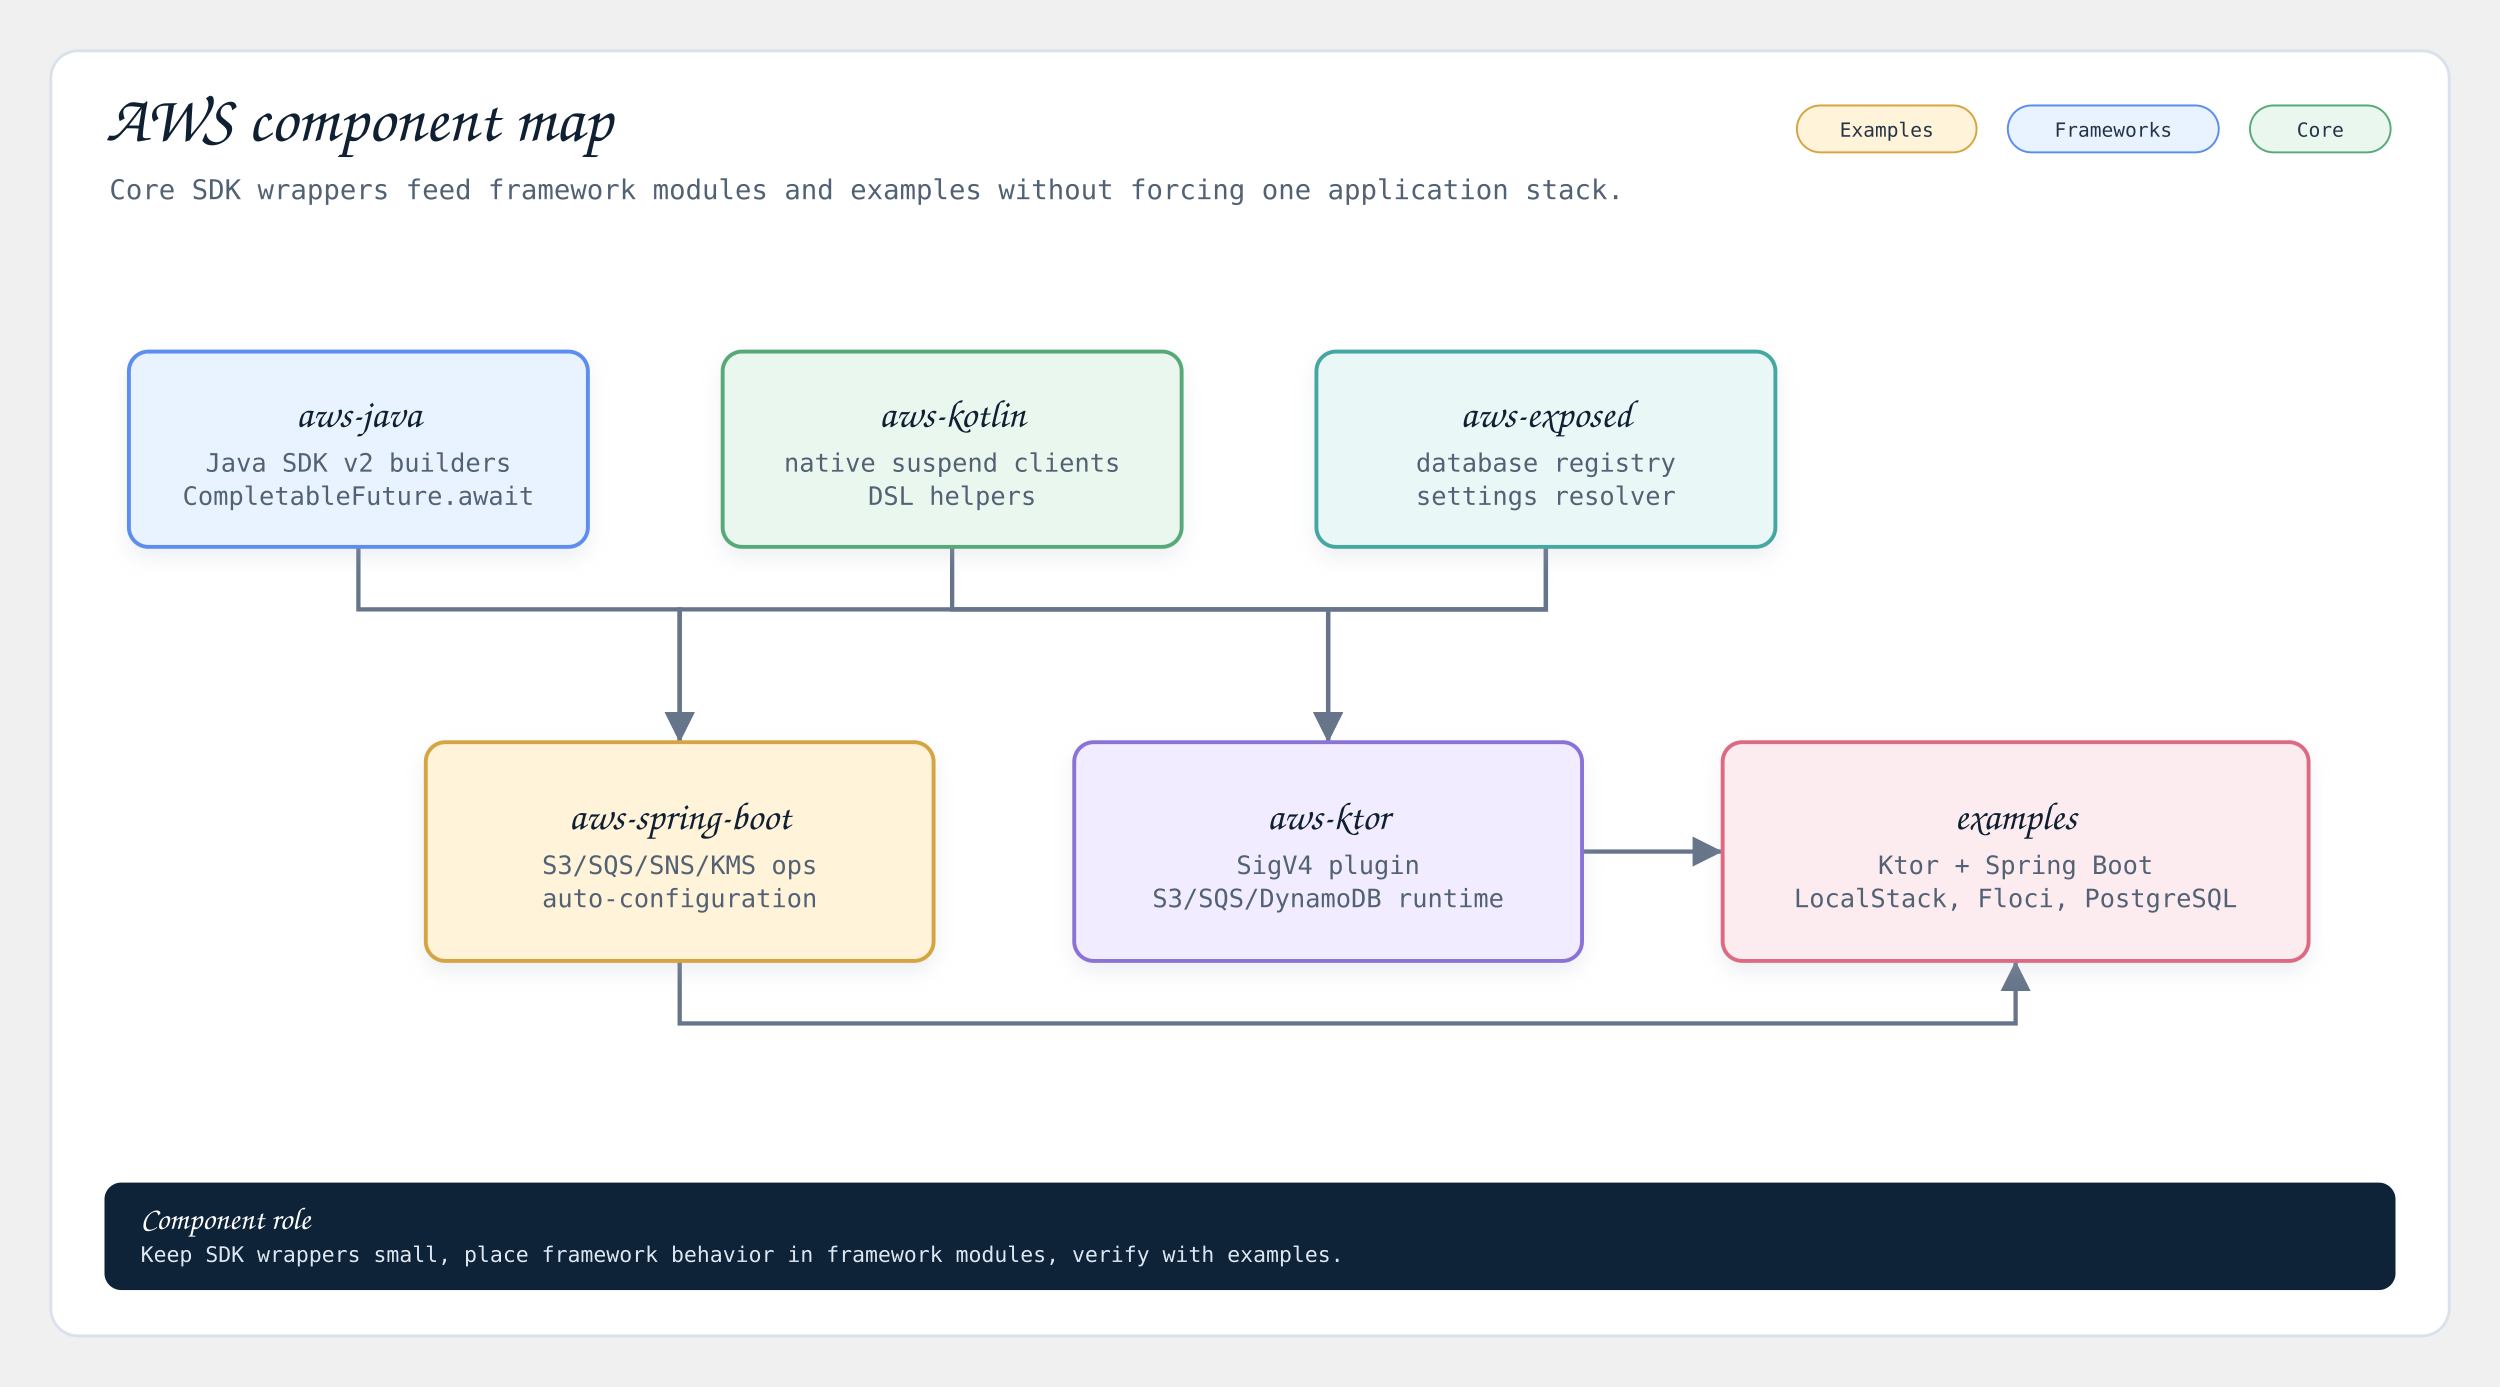
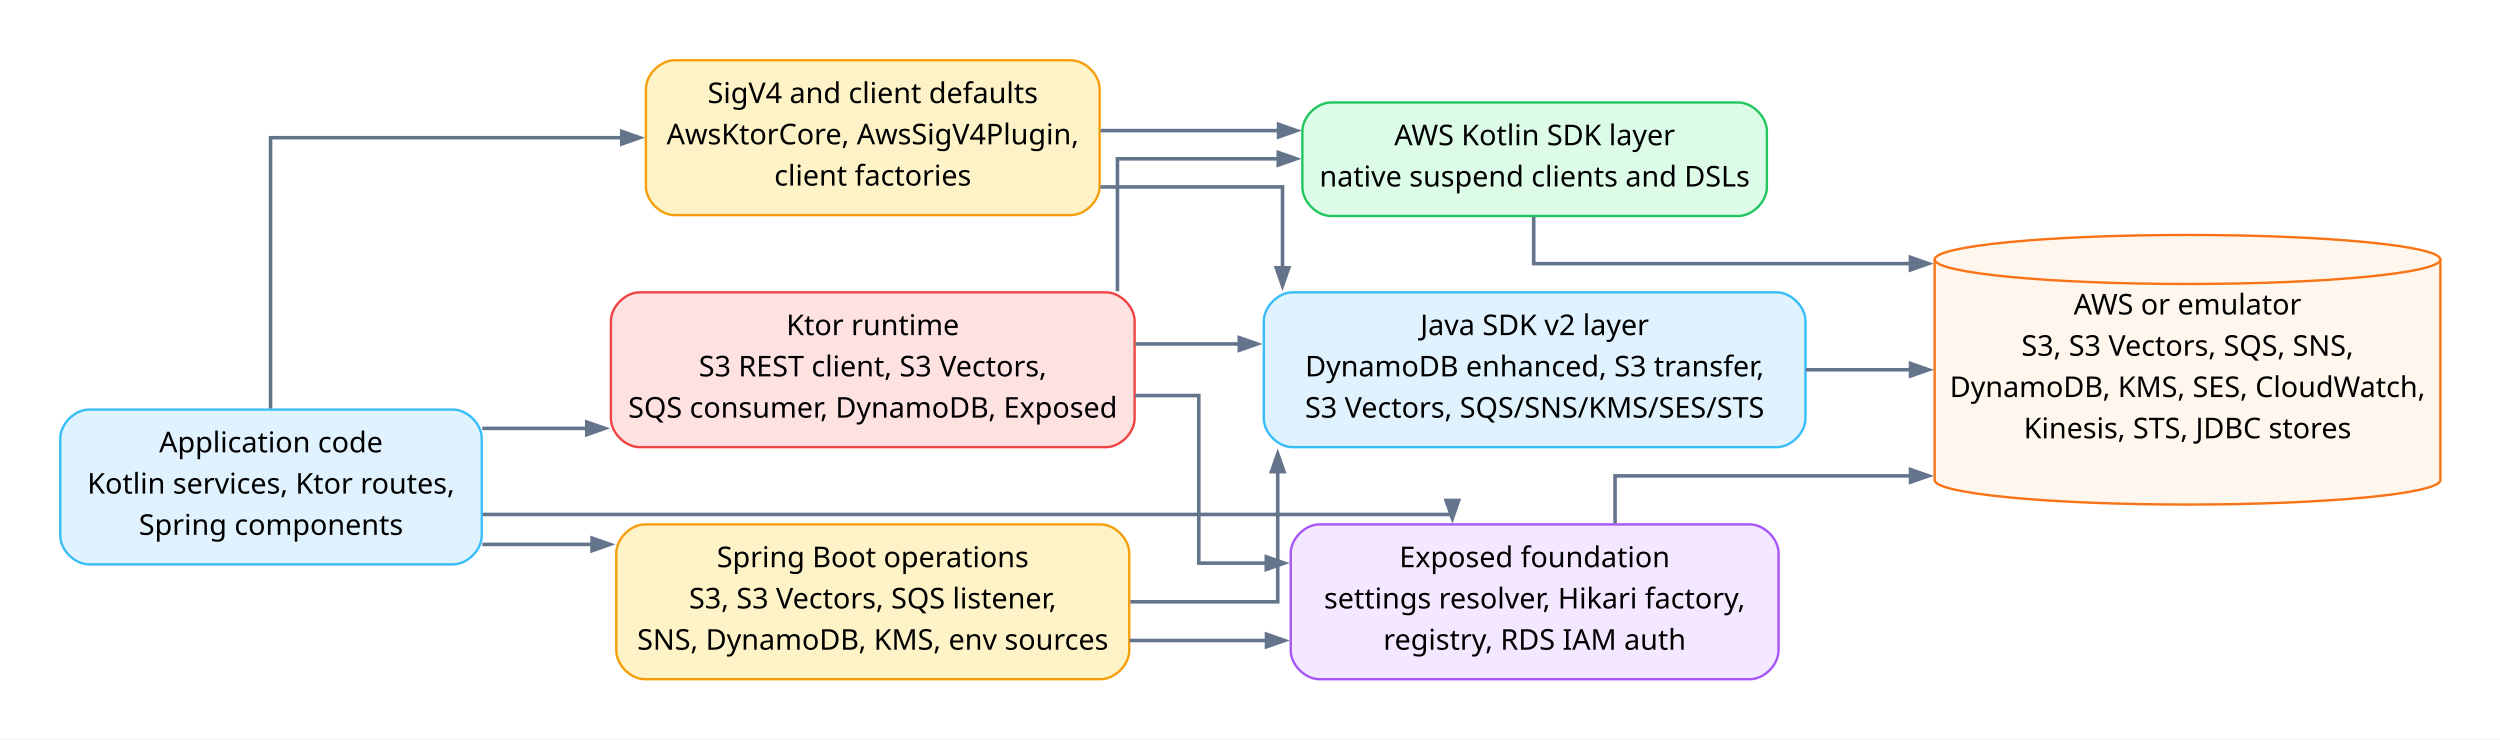
- <svg xmlns="http://www.w3.org/2000/svg" width="1280" height="710" viewBox="0 0 1280 710" role="img" aria-label="AWS component map">
-   <defs>
-     <marker id="arrow" markerWidth="9" markerHeight="9" refX="8" refY="4.5" orient="auto" markerUnits="strokeWidth">
-       <path d="M1,1 L8,4.5 L1,8 Z" fill="#66758A" />
-     </marker>
-     <filter id="shadow" x="-10%" y="-10%" width="120%" height="130%">
-       <feDropShadow dx="0" dy="5" stdDeviation="5" flood-color="#AAB7C6" flood-opacity="0.20" />
-     </filter>
-   </defs>
-   <style>
-   svg{background:#F5F7FA}
-   .frame{fill:#FFFFFF;stroke:#D9E2EC;stroke-width:1.5}
-   .title{font-family:"Architects Daughter","Comic Sans MS",cursive;font-size:34px;fill:#102033}
-   .subtitle,.detail,.footer-detail{font-family:"Comic Mono","SFMono-Regular",Menlo,monospace;fill:#526274}
-   .subtitle{font-size:14px}
-   .card-title{font-family:"Architects Daughter","Comic Sans MS",cursive;font-size:20px;fill:#102033}
-   .detail{font-size:13px}
-   .chip{font-family:"Comic Mono","SFMono-Regular",Menlo,monospace;font-size:10px;fill:#243447}
-   .card{stroke-width:2;filter:url(#shadow)}
-   .edge{fill:none;stroke-width:2.2;marker-end:url(#arrow)}
-   .edge-label{font-family:"Comic Mono","SFMono-Regular",Menlo,monospace;font-size:11px;fill:#344456}
-   .label-bg{fill:#FFFFFF;stroke:#D9E2EC}
-   .footer{fill:#0E2238;stroke:#0E2238}
-   .footer-title{font-family:"Architects Daughter","Comic Sans MS",cursive;font-size:16px;fill:#FFFFFF}
-   .footer-detail{font-size:11px;fill:#DDE7F2}
- </style>
-   <rect x="26" y="26" width="1228" height="658" rx="14" class="frame" />
-   <text class="title" x="54" y="72">AWS component map</text>
-   <text class="subtitle" x="56" y="102">Core SDK wrappers feed framework modules and examples without forcing one application stack.</text>
-   <g>
-     <rect x="1152" y="54" width="72" height="24" rx="12" fill="#EAF7EF" stroke="#58A978" />
-     <text class="chip" x="1188" y="70" text-anchor="middle">Core</text>
-   </g>
-   <g>
-     <rect x="1028" y="54" width="108" height="24" rx="12" fill="#E8F3FF" stroke="#5B8DEF" />
-     <text class="chip" x="1082" y="70" text-anchor="middle">Frameworks</text>
-   </g>
-   <g>
-     <rect x="920" y="54" width="92" height="24" rx="12" fill="#FFF3D9" stroke="#D6A441" />
-     <text class="chip" x="966" y="70" text-anchor="middle">Examples</text>
-   </g>
-   <g>
-     <g>
-       <path class="edge" d="M183.5 280 L183.5 312 L348 312 L348 380" stroke="#66758A" />
+ <svg xmlns="http://www.w3.org/2000/svg" width="1045pt" height="309pt" viewBox="0.00 0.00 1045.00 309.00">
+   <g id="graph0" class="graph" transform="scale(1 1) rotate(0) translate(25.2 283.91)">
+     <polygon fill="#ffffff" stroke="none" points="-25.2,25.2 -25.2,-283.91 1020.09,-283.91 1020.09,25.2 -25.2,25.2" />
+     <g id="node1" class="node">
+       <path fill="#e0f2fe" stroke="#38bdf8" d="M164.16,-112.71C164.16,-112.71 12,-112.71 12,-112.71 6,-112.71 0,-106.71 0,-100.71 0,-100.71 0,-60 0,-60 0,-54 6,-48 12,-48 12,-48 164.16,-48 164.16,-48 170.16,-48 176.16,-54 176.16,-60 176.16,-60 176.16,-100.71 176.16,-100.71 176.16,-106.71 170.16,-112.71 164.16,-112.71" />
+       <text xml:space="preserve" text-anchor="middle" x="88.08" y="-94.83" font-family="Architects Daughter" font-size="12.00">Application code</text>
+       <text xml:space="preserve" text-anchor="middle" x="88.08" y="-77.58" font-family="Architects Daughter" font-size="12.00">Kotlin services, Ktor routes,</text>
+       <text xml:space="preserve" text-anchor="middle" x="88.08" y="-60.33" font-family="Architects Daughter" font-size="12.00">Spring components</text>
    </g>
-     <g>
-       <path class="edge" d="M487.5 280 L487.5 312 L680 312 L680 380" stroke="#66758A" />
+     <g id="node2" class="node">
+       <path fill="#fef3c7" stroke="#f59e0b" d="M422.44,-258.71C422.44,-258.71 256.79,-258.71 256.79,-258.71 250.79,-258.71 244.79,-252.71 244.79,-246.71 244.79,-246.71 244.79,-206 244.79,-206 244.79,-200 250.79,-194 256.79,-194 256.79,-194 422.44,-194 422.44,-194 428.44,-194 434.44,-200 434.44,-206 434.44,-206 434.44,-246.71 434.44,-246.71 434.44,-252.71 428.44,-258.71 422.44,-258.71" />
+       <text xml:space="preserve" text-anchor="middle" x="339.62" y="-240.83" font-family="Architects Daughter" font-size="12.00">SigV4 and client defaults</text>
+       <text xml:space="preserve" text-anchor="middle" x="339.62" y="-223.58" font-family="Architects Daughter" font-size="12.00">AwsKtorCore, AwsSigV4Plugin,</text>
+       <text xml:space="preserve" text-anchor="middle" x="339.62" y="-206.33" font-family="Architects Daughter" font-size="12.00">client factories</text>
    </g>
-     <g>
-       <path class="edge" d="M791.5 280 L791.5 312 L348 312 L348 380" stroke="#66758A" />
+     <g id="edge1" class="edge">
+       <path fill="none" stroke="#64748b" stroke-width="1.5" d="M87.89,-113.12C87.89,-156.17 87.89,-226.35 87.89,-226.35 87.89,-226.35 234.68,-226.35 234.68,-226.35" />
+       <polygon fill="#64748b" stroke="#64748b" stroke-width="1.5" points="234.68,-228.98 242.18,-226.36 234.68,-223.73 234.68,-228.98" />
    </g>
-     <g>
-       <path class="edge" d="M791.5 280 L791.5 312 L680 312 L680 380" stroke="#66758A" />
+     <g id="node5" class="node">
+       <path fill="#f3e8ff" stroke="#a855f7" d="M706.23,-64.71C706.23,-64.71 526.32,-64.71 526.32,-64.71 520.32,-64.71 514.32,-58.71 514.32,-52.71 514.32,-52.71 514.32,-12 514.32,-12 514.32,-6 520.32,0 526.32,0 526.32,0 706.23,0 706.23,0 712.23,0 718.23,-6 718.23,-12 718.23,-12 718.23,-52.71 718.23,-52.71 718.23,-58.71 712.23,-64.71 706.23,-64.71" />
+       <text xml:space="preserve" text-anchor="middle" x="616.28" y="-46.83" font-family="Architects Daughter" font-size="12.00">Exposed foundation</text>
+       <text xml:space="preserve" text-anchor="middle" x="616.28" y="-29.58" font-family="Architects Daughter" font-size="12.00">settings resolver, Hikari factory,</text>
+       <text xml:space="preserve" text-anchor="middle" x="616.28" y="-12.33" font-family="Architects Daughter" font-size="12.00">registry, RDS IAM auth</text>
    </g>
-     <g>
-       <path class="edge" d="M348 492 L348 524 L1032 524 L1032 492" stroke="#66758A" />
+     <g id="edge4" class="edge">
+       <path fill="none" stroke="#64748b" stroke-width="1.5" d="M176.65,-68.86C318.75,-68.86 581.89,-68.86 581.89,-68.86 581.89,-68.86 581.89,-68.47 581.89,-68.47" />
+       <polygon fill="#64748b" stroke="#64748b" stroke-width="1.5" points="584.52,-74.72 581.89,-67.22 579.27,-74.72 584.52,-74.72" />
    </g>
-     <g>
-       <path class="edge" d="M810 436 L842 436 L842 436 L882 436" stroke="#66758A" />
+     <g id="node6" class="node">
+       <path fill="#fef3c7" stroke="#f59e0b" d="M434.82,-64.71C434.82,-64.71 244.41,-64.71 244.41,-64.71 238.41,-64.71 232.41,-58.71 232.41,-52.71 232.41,-52.71 232.41,-12 232.41,-12 232.41,-6 238.41,0 244.41,0 244.41,0 434.82,0 434.82,0 440.82,0 446.82,-6 446.82,-12 446.82,-12 446.82,-52.71 446.82,-52.71 446.82,-58.71 440.82,-64.71 434.82,-64.71" />
+       <text xml:space="preserve" text-anchor="middle" x="339.62" y="-46.83" font-family="Architects Daughter" font-size="12.00">Spring Boot operations</text>
+       <text xml:space="preserve" text-anchor="middle" x="339.62" y="-29.58" font-family="Architects Daughter" font-size="12.00">S3, S3 Vectors, SQS listener,</text>
+       <text xml:space="preserve" text-anchor="middle" x="339.62" y="-12.33" font-family="Architects Daughter" font-size="12.00">SNS, DynamoDB, KMS, env sources</text>
+     </g>
+     <g id="edge2" class="edge">
+       <path fill="none" stroke="#64748b" stroke-width="1.5" d="M176.41,-56.35C176.41,-56.35 222.28,-56.35 222.28,-56.35" />
+       <polygon fill="#64748b" stroke="#64748b" stroke-width="1.5" points="222.28,-58.98 229.78,-56.36 222.28,-53.73 222.28,-58.98" />
+     </g>
+     <g id="node7" class="node">
+       <path fill="#fee2e2" stroke="#ef4444" d="M437.07,-161.71C437.07,-161.71 242.16,-161.71 242.16,-161.71 236.16,-161.71 230.16,-155.71 230.16,-149.71 230.16,-149.71 230.16,-109 230.16,-109 230.16,-103 236.16,-97 242.16,-97 242.16,-97 437.07,-97 437.07,-97 443.07,-97 449.07,-103 449.07,-109 449.07,-109 449.07,-149.71 449.07,-149.71 449.07,-155.71 443.07,-161.71 437.07,-161.71" />
+       <text xml:space="preserve" text-anchor="middle" x="339.62" y="-143.83" font-family="Architects Daughter" font-size="12.00">Ktor runtime</text>
+       <text xml:space="preserve" text-anchor="middle" x="339.62" y="-126.58" font-family="Architects Daughter" font-size="12.00">S3 REST client, S3 Vectors,</text>
+       <text xml:space="preserve" text-anchor="middle" x="339.62" y="-109.33" font-family="Architects Daughter" font-size="12.00">SQS consumer, DynamoDB, Exposed</text>
+     </g>
+     <g id="edge3" class="edge">
+       <path fill="none" stroke="#64748b" stroke-width="1.5" d="M176.41,-104.85C176.41,-104.85 220.08,-104.85 220.08,-104.85" />
+       <polygon fill="#64748b" stroke="#64748b" stroke-width="1.5" points="220.08,-107.48 227.58,-104.86 220.08,-102.23 220.08,-107.48" />
+     </g>
+     <g id="node3" class="node">
+       <path fill="#e0f2fe" stroke="#38bdf8" d="M717.48,-161.71C717.48,-161.71 515.07,-161.71 515.07,-161.71 509.07,-161.71 503.07,-155.71 503.07,-149.71 503.07,-149.71 503.07,-109 503.07,-109 503.07,-103 509.07,-97 515.07,-97 515.07,-97 717.48,-97 717.48,-97 723.48,-97 729.48,-103 729.48,-109 729.48,-109 729.48,-149.71 729.48,-149.71 729.48,-155.71 723.48,-161.71 717.48,-161.71" />
+       <text xml:space="preserve" text-anchor="middle" x="616.28" y="-143.83" font-family="Architects Daughter" font-size="12.00">Java SDK v2 layer</text>
+       <text xml:space="preserve" text-anchor="middle" x="616.28" y="-126.58" font-family="Architects Daughter" font-size="12.00">DynamoDB enhanced, S3 transfer,</text>
+       <text xml:space="preserve" text-anchor="middle" x="616.28" y="-109.33" font-family="Architects Daughter" font-size="12.00">S3 Vectors, SQS/SNS/KMS/SES/STS</text>
+     </g>
+     <g id="edge5" class="edge">
+       <path fill="none" stroke="#64748b" stroke-width="1.5" d="M434.77,-205.77C474.19,-205.77 510.89,-205.77 510.89,-205.77 510.89,-205.77 510.89,-171.98 510.89,-171.98" />
+       <polygon fill="#64748b" stroke="#64748b" stroke-width="1.5" points="513.52,-171.98 510.89,-164.48 508.27,-171.98 513.52,-171.98" />
+     </g>
+     <g id="node4" class="node">
+       <path fill="#dcfce7" stroke="#22c55e" d="M701.36,-241.08C701.36,-241.08 531.2,-241.08 531.2,-241.08 525.2,-241.08 519.2,-235.08 519.2,-229.08 519.2,-229.08 519.2,-205.62 519.2,-205.62 519.2,-199.62 525.2,-193.62 531.2,-193.62 531.2,-193.62 701.36,-193.62 701.36,-193.62 707.36,-193.62 713.36,-199.62 713.36,-205.62 713.36,-205.62 713.36,-229.08 713.36,-229.08 713.36,-235.08 707.36,-241.08 701.36,-241.08" />
+       <text xml:space="preserve" text-anchor="middle" x="616.28" y="-223.2" font-family="Architects Daughter" font-size="12.00">AWS Kotlin SDK layer</text>
+       <text xml:space="preserve" text-anchor="middle" x="616.28" y="-205.95" font-family="Architects Daughter" font-size="12.00">native suspend clients and DSLs</text>
+     </g>
+     <g id="edge6" class="edge">
+       <path fill="none" stroke="#64748b" stroke-width="1.5" d="M434.83,-229.31C434.83,-229.31 509.24,-229.31 509.24,-229.31" />
+       <polygon fill="#64748b" stroke="#64748b" stroke-width="1.5" points="509.24,-231.94 516.74,-229.31 509.24,-226.69 509.24,-231.94" />
+     </g>
+     <g id="node8" class="node">
+       <path fill="#fff7ed" stroke="#f97316" d="M994.89,-175.46C994.89,-181.11 947.51,-185.7 889.19,-185.7 830.86,-185.7 783.48,-181.11 783.48,-175.46 783.48,-175.46 783.48,-83.25 783.48,-83.25 783.48,-77.6 830.86,-73.01 889.19,-73.01 947.51,-73.01 994.89,-77.6 994.89,-83.25 994.89,-83.25 994.89,-175.46 994.89,-175.46" />
+       <path fill="none" stroke="#f97316" d="M994.89,-175.46C994.89,-169.8 947.51,-165.21 889.19,-165.21 830.86,-165.21 783.48,-169.8 783.48,-175.46" />
+       <text xml:space="preserve" text-anchor="middle" x="889.19" y="-152.45" font-family="Architects Daughter" font-size="12.00">AWS or emulator</text>
+       <text xml:space="preserve" text-anchor="middle" x="889.19" y="-135.2" font-family="Architects Daughter" font-size="12.00">S3, S3 Vectors, SQS, SNS,</text>
+       <text xml:space="preserve" text-anchor="middle" x="889.19" y="-117.95" font-family="Architects Daughter" font-size="12.00">DynamoDB, KMS, SES, CloudWatch,</text>
+       <text xml:space="preserve" text-anchor="middle" x="889.19" y="-100.7" font-family="Architects Daughter" font-size="12.00">Kinesis, STS, JDBC stores</text>
+     </g>
+     <g id="edge12" class="edge">
+       <path fill="none" stroke="#64748b" stroke-width="1.5" d="M729.64,-129.35C729.64,-129.35 773.4,-129.35 773.4,-129.35" />
+       <polygon fill="#64748b" stroke="#64748b" stroke-width="1.5" points="773.4,-131.98 780.9,-129.36 773.4,-126.73 773.4,-131.98" />
+     </g>
+     <g id="edge13" class="edge">
+       <path fill="none" stroke="#64748b" stroke-width="1.5" d="M615.89,-193.23C615.89,-183.14 615.89,-173.71 615.89,-173.71 615.89,-173.71 773.36,-173.71 773.36,-173.71" />
+       <polygon fill="#64748b" stroke="#64748b" stroke-width="1.5" points="773.36,-176.33 780.86,-173.71 773.36,-171.08 773.36,-176.33" />
+     </g>
+     <g id="edge14" class="edge">
+       <path fill="none" stroke="#64748b" stroke-width="1.5" d="M649.89,-65.1C649.89,-75.81 649.89,-85 649.89,-85 649.89,-85 773.41,-85 773.41,-85" />
+       <polygon fill="#64748b" stroke="#64748b" stroke-width="1.5" points="773.41,-87.63 780.91,-85 773.41,-82.38 773.41,-87.63" />
+     </g>
+     <g id="edge7" class="edge">
+       <path fill="none" stroke="#64748b" stroke-width="1.5" d="M447.3,-32.35C480.68,-32.35 508.89,-32.35 508.89,-32.35 508.89,-32.35 508.89,-86.74 508.89,-86.74" />
+       <polygon fill="#64748b" stroke="#64748b" stroke-width="1.5" points="506.27,-86.74 508.89,-94.24 511.52,-86.74 506.27,-86.74" />
+     </g>
+     <g id="edge8" class="edge">
+       <path fill="none" stroke="#64748b" stroke-width="1.5" d="M446.97,-16.18C446.97,-16.18 504.2,-16.18 504.2,-16.18" />
+       <polygon fill="#64748b" stroke="#64748b" stroke-width="1.5" points="504.2,-18.8 511.7,-16.18 504.2,-13.55 504.2,-18.8" />
+     </g>
+     <g id="edge9" class="edge">
+       <path fill="none" stroke="#64748b" stroke-width="1.5" d="M449.36,-140.14C449.36,-140.14 492.81,-140.14 492.81,-140.14" />
+       <polygon fill="#64748b" stroke="#64748b" stroke-width="1.5" points="492.81,-142.77 500.31,-140.14 492.81,-137.52 492.81,-142.77" />
+     </g>
+     <g id="edge10" class="edge">
+       <path fill="none" stroke="#64748b" stroke-width="1.5" d="M441.89,-162.19C441.89,-187.27 441.89,-217.54 441.89,-217.54 441.89,-217.54 509.12,-217.54 509.12,-217.54" />
+       <polygon fill="#64748b" stroke="#64748b" stroke-width="1.5" points="509.12,-220.17 516.62,-217.54 509.12,-214.92 509.12,-220.17" />
+     </g>
+     <g id="edge11" class="edge">
+       <path fill="none" stroke="#64748b" stroke-width="1.5" d="M449.29,-118.57C464.96,-118.57 475.89,-118.57 475.89,-118.57 475.89,-118.57 475.89,-48.53 475.89,-48.53 475.89,-48.53 504.11,-48.53 504.11,-48.53" />
+       <polygon fill="#64748b" stroke="#64748b" stroke-width="1.5" points="504.11,-51.16 511.61,-48.53 504.11,-45.91 504.11,-51.16" />
    </g>
  </g>
-   <g id="java">
-     <rect class="card" x="66" y="180" width="235" height="100" rx="10" fill="#E8F3FF" stroke="#5B8DEF" />
-     <text class="card-title" x="183.5" y="218.5" text-anchor="middle">aws-java</text>
-     <text class="detail" x="183.5" y="241.5" text-anchor="middle">Java SDK v2 builders</text>
-     <text class="detail" x="183.5" y="258.5" text-anchor="middle">CompletableFuture.await</text>
-   </g>
-   <g id="kotlin">
-     <rect class="card" x="370" y="180" width="235" height="100" rx="10" fill="#EAF7EF" stroke="#58A978" />
-     <text class="card-title" x="487.5" y="218.5" text-anchor="middle">aws-kotlin</text>
-     <text class="detail" x="487.5" y="241.5" text-anchor="middle">native suspend clients</text>
-     <text class="detail" x="487.5" y="258.5" text-anchor="middle">DSL helpers</text>
-   </g>
-   <g id="exposed">
-     <rect class="card" x="674" y="180" width="235" height="100" rx="10" fill="#E9F7F6" stroke="#45A7A1" />
-     <text class="card-title" x="791.5" y="218.5" text-anchor="middle">aws-exposed</text>
-     <text class="detail" x="791.5" y="241.5" text-anchor="middle">database registry</text>
-     <text class="detail" x="791.5" y="258.5" text-anchor="middle">settings resolver</text>
-   </g>
-   <g id="spring">
-     <rect class="card" x="218" y="380" width="260" height="112" rx="10" fill="#FFF3D9" stroke="#D6A441" />
-     <text class="card-title" x="348" y="424.5" text-anchor="middle">aws-spring-boot</text>
-     <text class="detail" x="348" y="447.5" text-anchor="middle">S3/SQS/SNS/KMS ops</text>
-     <text class="detail" x="348" y="464.5" text-anchor="middle">auto-configuration</text>
-   </g>
-   <g id="ktor">
-     <rect class="card" x="550" y="380" width="260" height="112" rx="10" fill="#F1ECFF" stroke="#8A72D6" />
-     <text class="card-title" x="680" y="424.5" text-anchor="middle">aws-ktor</text>
-     <text class="detail" x="680" y="447.5" text-anchor="middle">SigV4 plugin</text>
-     <text class="detail" x="680" y="464.5" text-anchor="middle">S3/SQS/DynamoDB runtime</text>
-   </g>
-   <g id="examples">
-     <rect class="card" x="882" y="380" width="300" height="112" rx="10" fill="#FDECEF" stroke="#DC6B82" />
-     <text class="card-title" x="1032" y="424.5" text-anchor="middle">examples</text>
-     <text class="detail" x="1032" y="447.5" text-anchor="middle">Ktor + Spring Boot</text>
-     <text class="detail" x="1032" y="464.5" text-anchor="middle">LocalStack, Floci, PostgreSQL</text>
-   </g>
-   <rect class="footer" x="54" y="606" width="1172" height="54" rx="8" />
-   <text class="footer-title" x="72" y="625" dominant-baseline="middle">Component role</text>
-   <text class="footer-detail" x="72" y="643" dominant-baseline="middle">Keep SDK wrappers small, place framework behavior in framework modules, verify with examples.</text>
</svg>
